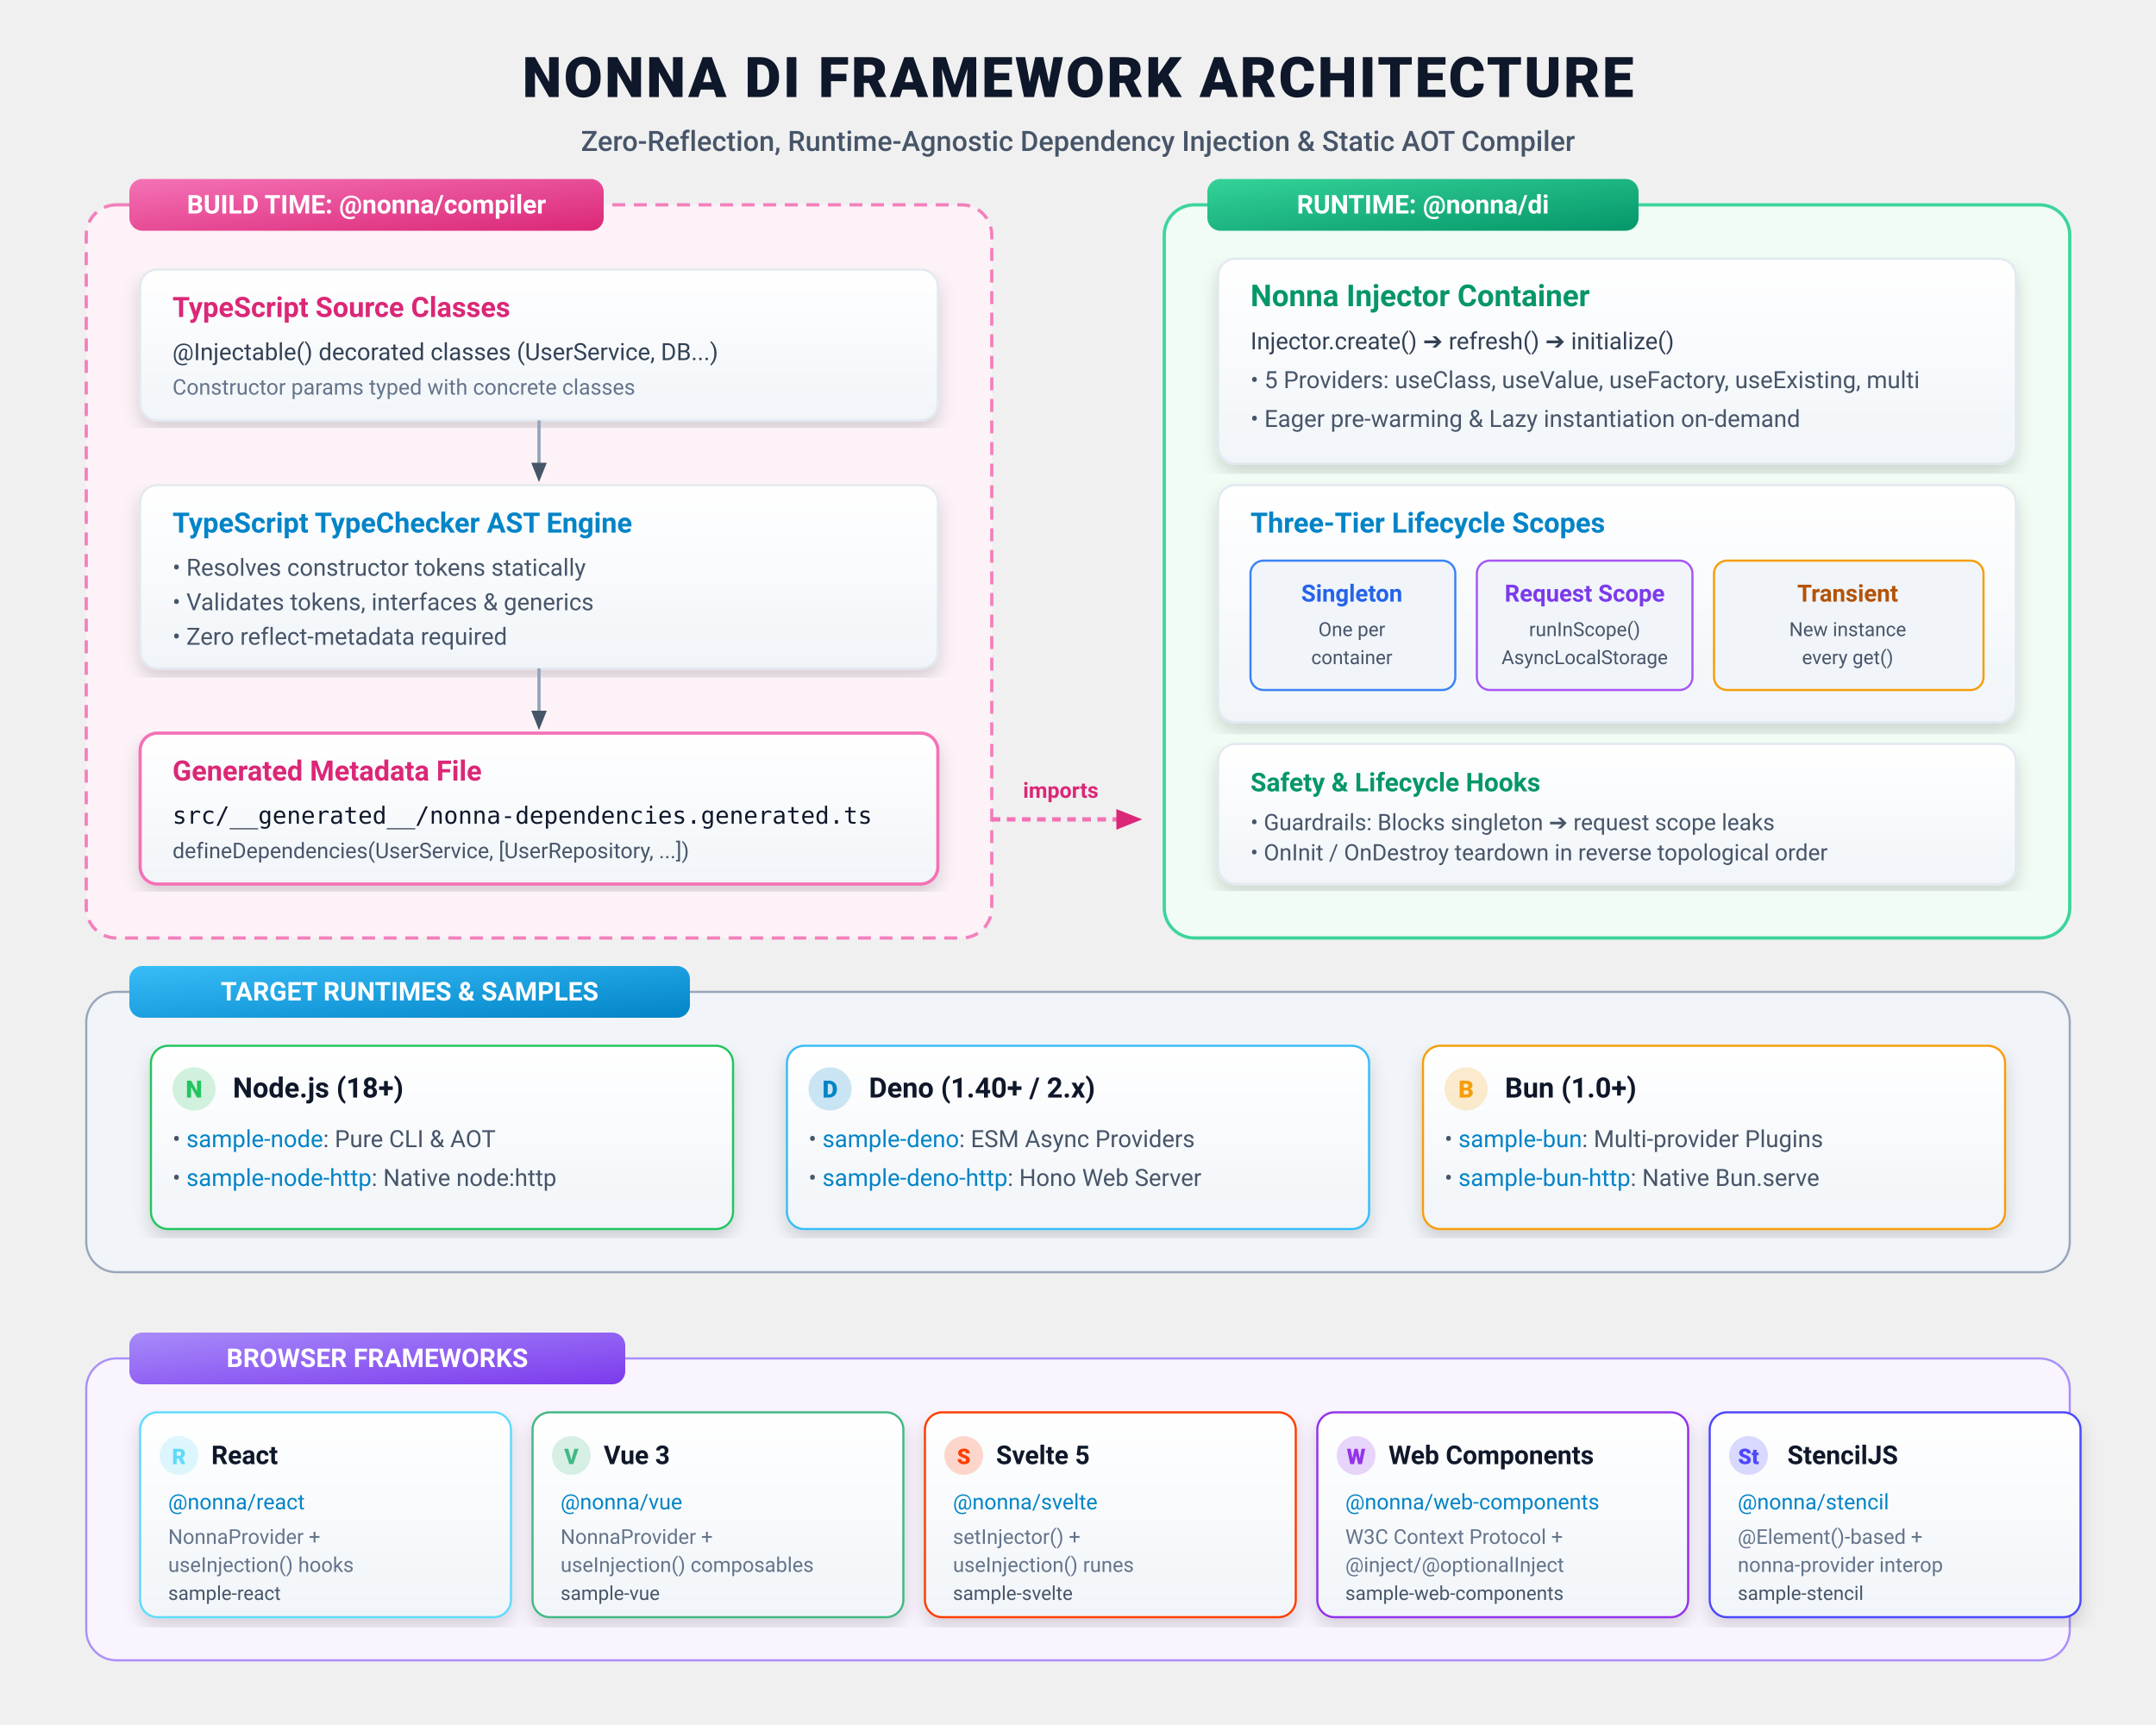
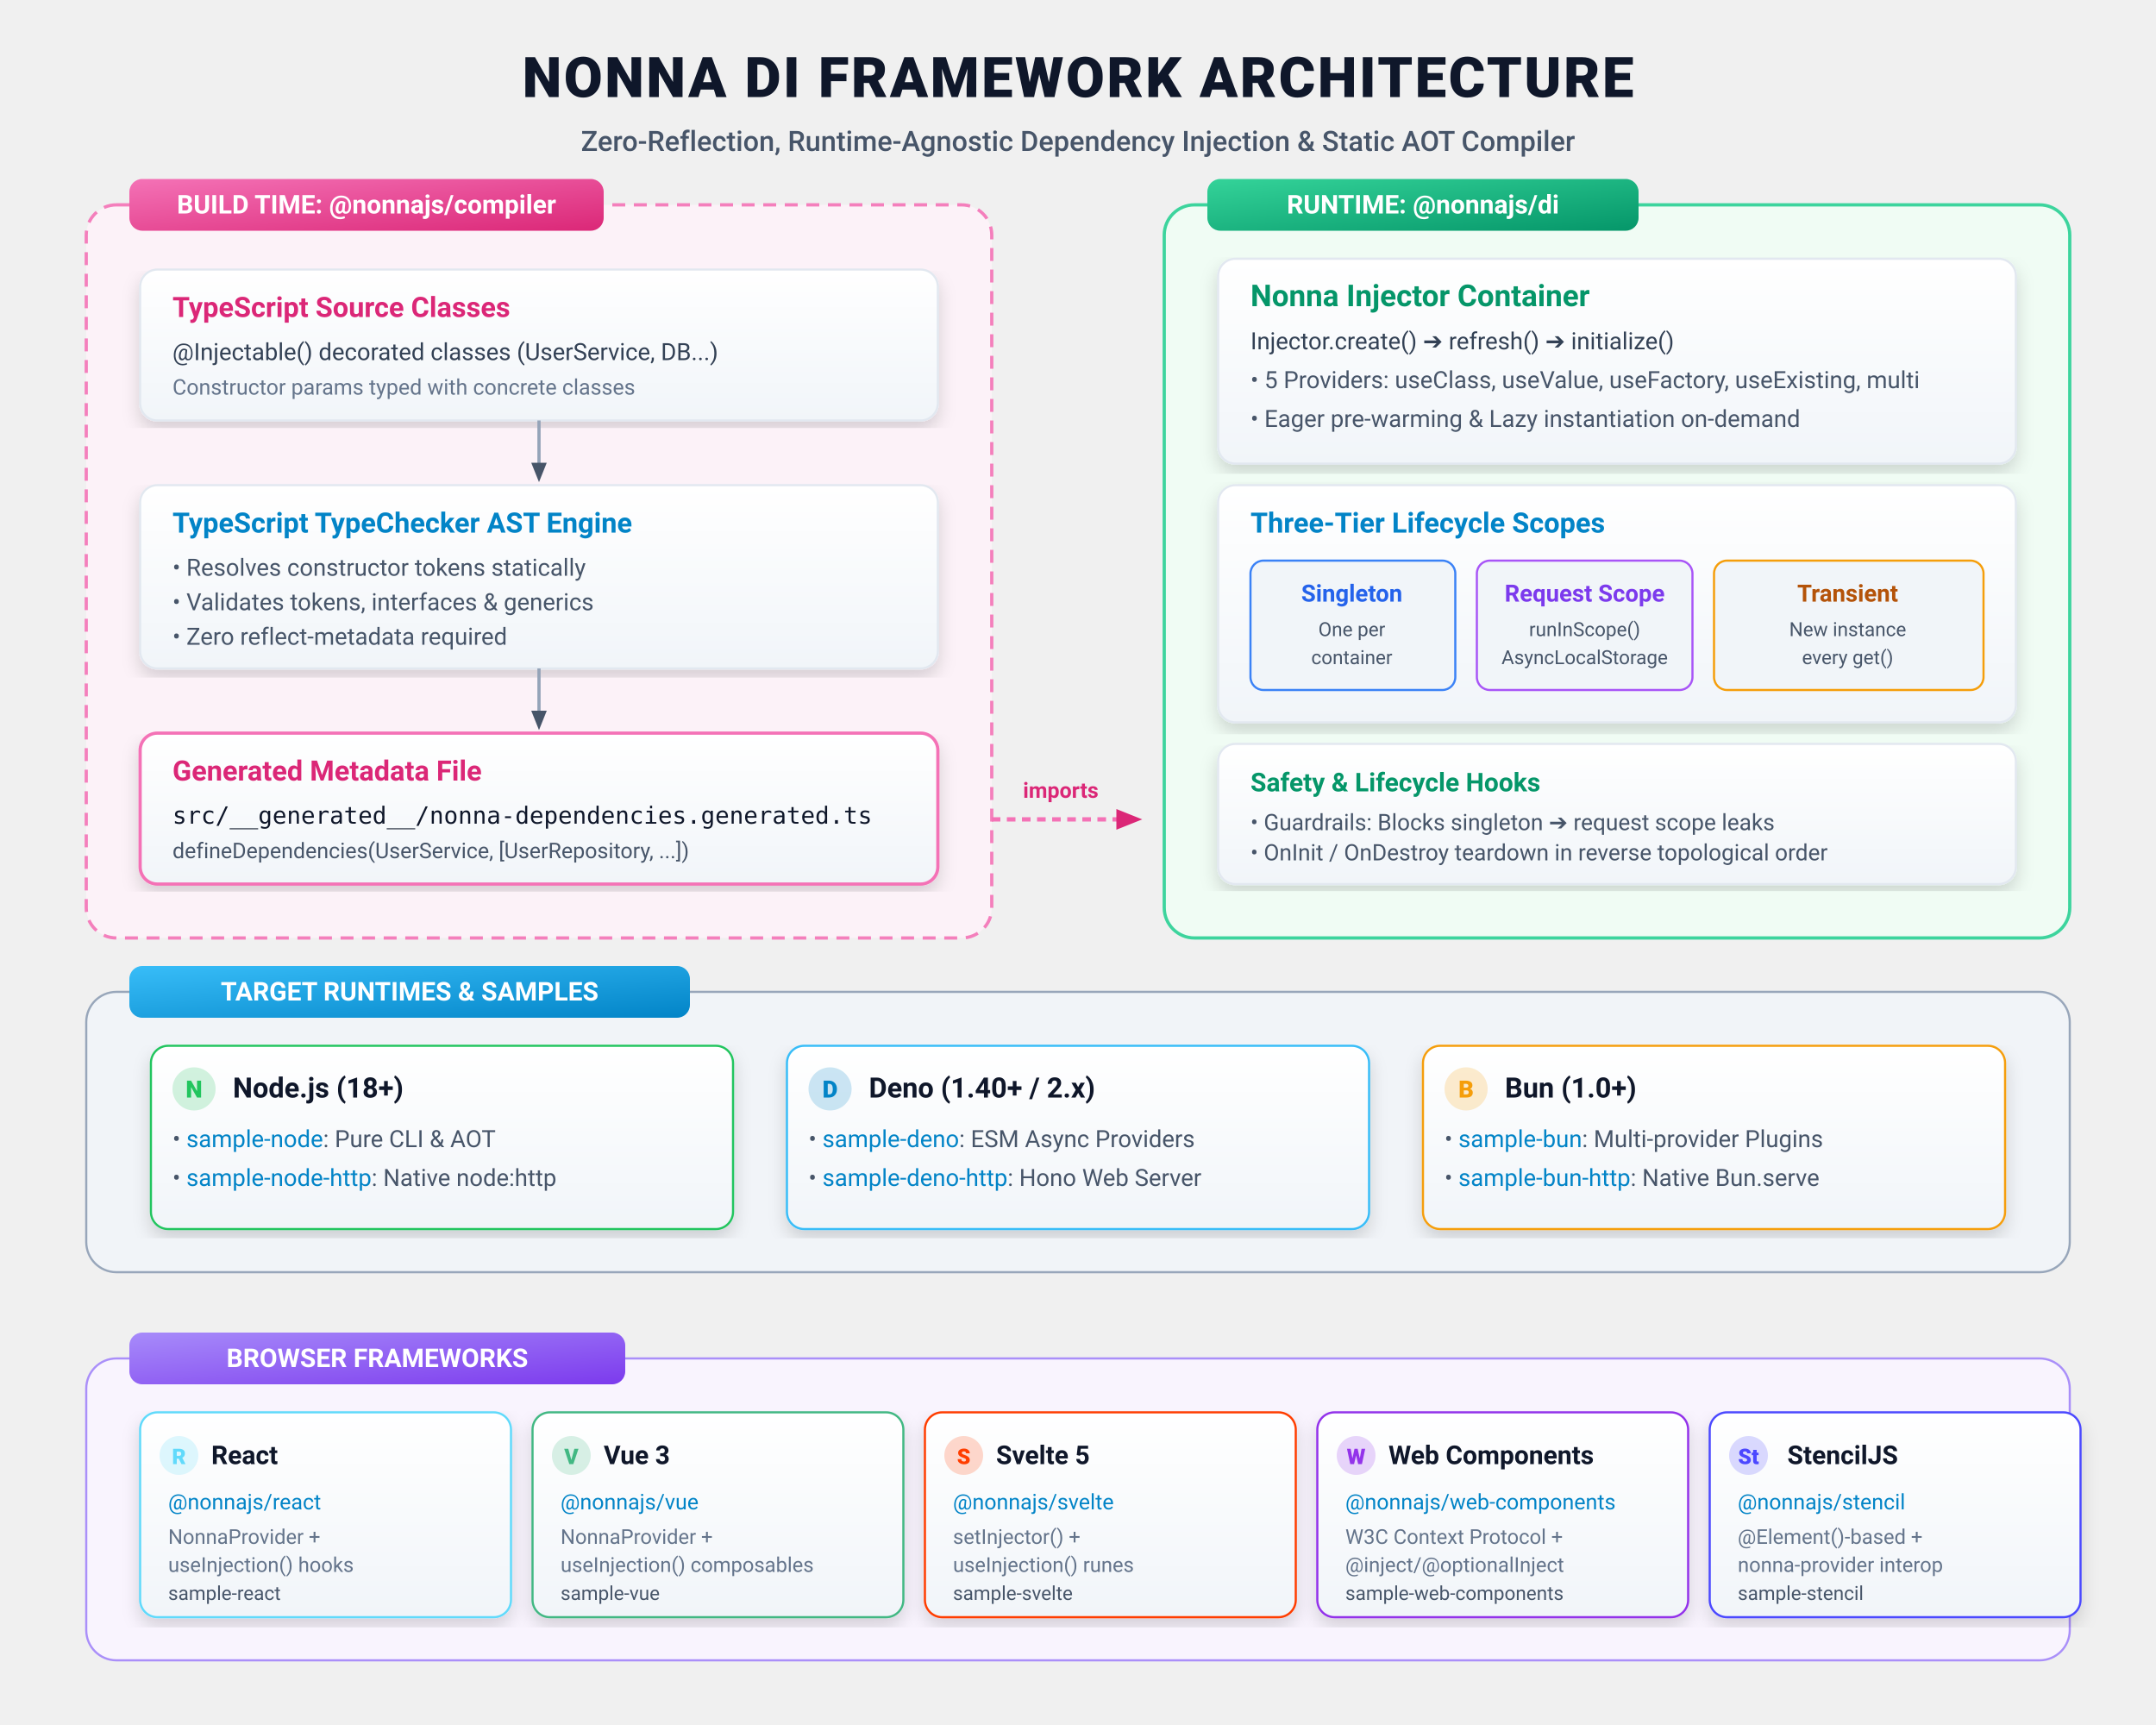
<svg xmlns="http://www.w3.org/2000/svg" viewBox="0 0 1000 800" width="1000" height="800" style="background:#f8fafc; font-family:-apple-system, BlinkMacSystemFont, 'Segoe UI', Roboto, Helvetica, Arial, sans-serif;">
  <defs>
    <linearGradient id="primaryGrad" x1="0%" y1="0%" x2="100%" y2="100%">
      <stop offset="0%" stop-color="#38bdf8" />
      <stop offset="100%" stop-color="#0284c7" />
    </linearGradient>
    <linearGradient id="compilerGrad" x1="0%" y1="0%" x2="100%" y2="100%">
      <stop offset="0%" stop-color="#f472b6" />
      <stop offset="100%" stop-color="#db2777" />
    </linearGradient>
    <linearGradient id="runtimeGrad" x1="0%" y1="0%" x2="100%" y2="100%">
      <stop offset="0%" stop-color="#34d399" />
      <stop offset="100%" stop-color="#059669" />
    </linearGradient>
    <linearGradient id="sampleGrad" x1="0%" y1="0%" x2="100%" y2="100%">
      <stop offset="0%" stop-color="#fbbf24" />
      <stop offset="100%" stop-color="#d97706" />
    </linearGradient>
    <linearGradient id="browserGrad" x1="0%" y1="0%" x2="100%" y2="100%">
      <stop offset="0%" stop-color="#a78bfa" />
      <stop offset="100%" stop-color="#7c3aed" />
    </linearGradient>
    <linearGradient id="boxGrad" x1="0%" y1="0%" x2="0%" y2="100%">
      <stop offset="0%" stop-color="#ffffff" />
      <stop offset="100%" stop-color="#f1f5f9" />
    </linearGradient>
    <filter id="shadow" x="-5%" y="-5%" width="110%" height="110%">
      <feDropShadow dx="0" dy="4" stdDeviation="4" flood-color="#000000" flood-opacity="0.15" />
    </filter>
    <marker id="arrow" viewBox="0 0 10 10" refX="6" refY="5" markerWidth="6" markerHeight="6" orient="auto-start-reverse">
      <path d="M 0 1 L 10 5 L 0 9 z" fill="#475569" />
    </marker>
    <marker id="arrowPink" viewBox="0 0 10 10" refX="6" refY="5" markerWidth="6" markerHeight="6" orient="auto-start-reverse">
      <path d="M 0 1 L 10 5 L 0 9 z" fill="#db2777" />
    </marker>
    <marker id="arrowGreen" viewBox="0 0 10 10" refX="6" refY="5" markerWidth="6" markerHeight="6" orient="auto-start-reverse">
      <path d="M 0 1 L 10 5 L 0 9 z" fill="#059669" />
    </marker>
  </defs>
  <text x="500" y="45" text-anchor="middle" font-size="26" font-weight="800" fill="#0f172a" letter-spacing="1">NONNA DI FRAMEWORK ARCHITECTURE</text>
  <text x="500" y="70" text-anchor="middle" font-size="13" font-weight="500" fill="#475569">Zero-Reflection, Runtime-Agnostic Dependency Injection &amp; Static AOT Compiler</text>
  <g transform="translate(40, 95)">
    <rect width="420" height="340" rx="14" fill="#fdf2f8" stroke="#f472b6" stroke-width="1.5" stroke-dasharray="6,4" opacity="0.9" />
    <rect x="20" y="-12" width="220" height="24" rx="6" fill="url(#compilerGrad)" />
-     <text x="130" y="4" text-anchor="middle" font-size="12" font-weight="700" fill="#ffffff">BUILD TIME: @nonna/compiler</text>
+     <text x="130" y="4" text-anchor="middle" font-size="12" font-weight="700" fill="#ffffff">BUILD TIME: @nonnajs/compiler</text>
    <rect x="25" y="30" width="370" height="70" rx="8" fill="url(#boxGrad)" stroke="#e2e8f0" stroke-width="1" filter="url(#shadow)" />
    <text x="40" y="52" font-size="13" font-weight="700" fill="#db2777">TypeScript Source Classes</text>
    <text x="40" y="72" font-size="11" fill="#334155">@Injectable() decorated classes (UserService, DB...)</text>
    <text x="40" y="88" font-size="10" fill="#64748b">Constructor params typed with concrete classes</text>
    <line x1="210" y1="100" x2="210" y2="125" stroke="#94a3b8" stroke-width="1.5" marker-end="url(#arrow)" />
    <rect x="25" y="130" width="370" height="85" rx="8" fill="url(#boxGrad)" stroke="#e2e8f0" stroke-width="1" filter="url(#shadow)" />
    <text x="40" y="152" font-size="13" font-weight="700" fill="#0284c7">TypeScript TypeChecker AST Engine</text>
    <text x="40" y="172" font-size="11" fill="#475569">• Resolves constructor tokens statically</text>
    <text x="40" y="188" font-size="11" fill="#475569">• Validates tokens, interfaces &amp; generics</text>
    <text x="40" y="204" font-size="11" fill="#475569">• Zero reflect-metadata required</text>
    <line x1="210" y1="215" x2="210" y2="240" stroke="#94a3b8" stroke-width="1.5" marker-end="url(#arrow)" />
    <rect x="25" y="245" width="370" height="70" rx="8" fill="url(#boxGrad)" stroke="#f472b6" stroke-width="1.5" filter="url(#shadow)" />
    <text x="40" y="267" font-size="13" font-weight="700" fill="#db2777">Generated Metadata File</text>
    <text x="40" y="287" font-size="11" font-family="monospace" fill="#0f172a">src/__generated__/nonna-dependencies.generated.ts</text>
    <text x="40" y="303" font-size="10" fill="#475569">defineDependencies(UserService, [UserRepository, ...])</text>
  </g>
  <path d="M 460 380 L 525 380" stroke="#f472b6" stroke-width="2" marker-end="url(#arrowPink)" stroke-dasharray="4,3" />
  <text x="492" y="370" text-anchor="middle" font-size="10" font-weight="600" fill="#db2777">imports</text>
  <g transform="translate(540, 95)">
    <rect width="420" height="340" rx="14" fill="#f0fdf4" stroke="#34d399" stroke-width="1.5" opacity="0.95" />
    <rect x="20" y="-12" width="200" height="24" rx="6" fill="url(#runtimeGrad)" />
-     <text x="120" y="4" text-anchor="middle" font-size="12" font-weight="700" fill="#ffffff">RUNTIME: @nonna/di</text>
+     <text x="120" y="4" text-anchor="middle" font-size="12" font-weight="700" fill="#ffffff">RUNTIME: @nonnajs/di</text>
    <rect x="25" y="25" width="370" height="95" rx="8" fill="url(#boxGrad)" stroke="#e2e8f0" stroke-width="1" filter="url(#shadow)" />
    <text x="40" y="47" font-size="14" font-weight="700" fill="#059669">Nonna Injector Container</text>
    <text x="40" y="67" font-size="11" fill="#334155">Injector.create()  ➔  refresh()  ➔  initialize()</text>
    <text x="40" y="85" font-size="11" fill="#475569">• 5 Providers: useClass, useValue, useFactory, useExisting, multi</text>
    <text x="40" y="103" font-size="11" fill="#475569">• Eager pre-warming &amp; Lazy instantiation on-demand</text>
    <rect x="25" y="130" width="370" height="110" rx="8" fill="url(#boxGrad)" stroke="#e2e8f0" stroke-width="1" filter="url(#shadow)" />
    <text x="40" y="152" font-size="13" font-weight="700" fill="#0284c7">Three-Tier Lifecycle Scopes</text>
    <rect x="40" y="165" width="95" height="60" rx="6" fill="#f1f5f9" stroke="#3b82f6" stroke-width="1" />
    <text x="87" y="184" text-anchor="middle" font-size="11" font-weight="700" fill="#2563eb">Singleton</text>
    <text x="87" y="200" text-anchor="middle" font-size="9" fill="#475569">One per</text>
    <text x="87" y="213" text-anchor="middle" font-size="9" fill="#475569">container</text>
    <rect x="145" y="165" width="100" height="60" rx="6" fill="#f1f5f9" stroke="#a855f7" stroke-width="1" />
    <text x="195" y="184" text-anchor="middle" font-size="11" font-weight="700" fill="#7c3aed">Request Scope</text>
    <text x="195" y="200" text-anchor="middle" font-size="9" fill="#475569">runInScope()</text>
    <text x="195" y="213" text-anchor="middle" font-size="9" fill="#475569">AsyncLocalStorage</text>
    <rect x="255" y="165" width="125" height="60" rx="6" fill="#f1f5f9" stroke="#f59e0b" stroke-width="1" />
    <text x="317" y="184" text-anchor="middle" font-size="11" font-weight="700" fill="#b45309">Transient</text>
    <text x="317" y="200" text-anchor="middle" font-size="9" fill="#475569">New instance</text>
    <text x="317" y="213" text-anchor="middle" font-size="9" fill="#475569">every get()</text>
    <rect x="25" y="250" width="370" height="65" rx="8" fill="url(#boxGrad)" stroke="#e2e8f0" stroke-width="1" filter="url(#shadow)" />
    <text x="40" y="272" font-size="12" font-weight="700" fill="#059669">Safety &amp; Lifecycle Hooks</text>
    <text x="40" y="290" font-size="10.5" fill="#475569">• Guardrails: Blocks singleton ➔ request scope leaks</text>
    <text x="40" y="304" font-size="10.5" fill="#475569">• OnInit / OnDestroy teardown in reverse topological order</text>
  </g>
  <g transform="translate(40, 460)">
    <rect width="920" height="130" rx="14" fill="#f1f5f9" stroke="#94a3b8" stroke-width="1" opacity="0.95" />
    <rect x="20" y="-12" width="260" height="24" rx="6" fill="url(#primaryGrad)" />
    <text x="150" y="4" text-anchor="middle" font-size="12" font-weight="700" fill="#ffffff">TARGET RUNTIMES &amp; SAMPLES</text>
    <rect x="30" y="25" width="270" height="85" rx="8" fill="url(#boxGrad)" stroke="#22c55e" stroke-width="1" filter="url(#shadow)" />
    <circle cx="50" cy="45" r="10" fill="#22c55e" opacity="0.2" />
    <text x="50" y="49" text-anchor="middle" font-size="11" font-weight="800" fill="#22c55e">N</text>
    <text x="68" y="49" font-size="13" font-weight="700" fill="#0f172a">Node.js (18+)</text>
    <text x="40" y="72" font-size="11" fill="#475569">• <tspan fill="#0284c7">sample-node</tspan>: Pure CLI &amp; AOT</text>
    <text x="40" y="90" font-size="11" fill="#475569">• <tspan fill="#0284c7">sample-node-http</tspan>: Native node:http</text>
    <rect x="325" y="25" width="270" height="85" rx="8" fill="url(#boxGrad)" stroke="#38bdf8" stroke-width="1" filter="url(#shadow)" />
    <circle cx="345" cy="45" r="10" fill="#0284c7" opacity="0.2" />
    <text x="345" y="49" text-anchor="middle" font-size="11" font-weight="800" fill="#0284c7">D</text>
    <text x="363" y="49" font-size="13" font-weight="700" fill="#0f172a">Deno (1.40+ / 2.x)</text>
    <text x="335" y="72" font-size="11" fill="#475569">• <tspan fill="#0284c7">sample-deno</tspan>: ESM Async Providers</text>
    <text x="335" y="90" font-size="11" fill="#475569">• <tspan fill="#0284c7">sample-deno-http</tspan>: Hono Web Server</text>
    <rect x="620" y="25" width="270" height="85" rx="8" fill="url(#boxGrad)" stroke="#f59e0b" stroke-width="1" filter="url(#shadow)" />
    <circle cx="640" cy="45" r="10" fill="#f59e0b" opacity="0.2" />
    <text x="640" y="49" text-anchor="middle" font-size="11" font-weight="800" fill="#f59e0b">B</text>
    <text x="658" y="49" font-size="13" font-weight="700" fill="#0f172a">Bun (1.0+)</text>
    <text x="630" y="72" font-size="11" fill="#475569">• <tspan fill="#0284c7">sample-bun</tspan>: Multi-provider Plugins</text>
    <text x="630" y="90" font-size="11" fill="#475569">• <tspan fill="#0284c7">sample-bun-http</tspan>: Native Bun.serve</text>
  </g>
  <g transform="translate(40, 630)">
    <rect width="920" height="140" rx="14" fill="#faf5ff" stroke="#a78bfa" stroke-width="1" opacity="0.95" />
    <rect x="20" y="-12" width="230" height="24" rx="6" fill="url(#browserGrad)" />
    <text x="135" y="4" text-anchor="middle" font-size="12" font-weight="700" fill="#ffffff">BROWSER FRAMEWORKS</text>
    <rect x="25" y="25" width="172" height="95" rx="8" fill="url(#boxGrad)" stroke="#61dafb" stroke-width="1" filter="url(#shadow)" />
    <circle cx="43" cy="45" r="9" fill="#61dafb" opacity="0.2" />
    <text x="43" y="49" text-anchor="middle" font-size="10" font-weight="800" fill="#61dafb">R</text>
    <text x="58" y="49" font-size="12" font-weight="700" fill="#0f172a">React</text>
    <text x="38" y="70" font-size="10" fill="#475569">
-       <tspan fill="#0284c7">@nonna/react</tspan>
+       <tspan fill="#0284c7">@nonnajs/react</tspan>
    </text>
    <text x="38" y="86" font-size="9.5" fill="#64748b">NonnaProvider +</text>
    <text x="38" y="99" font-size="9.5" fill="#64748b">useInjection() hooks</text>
    <text x="38" y="112" font-size="9" fill="#475569">sample-react</text>
    <rect x="207" y="25" width="172" height="95" rx="8" fill="url(#boxGrad)" stroke="#42b883" stroke-width="1" filter="url(#shadow)" />
    <circle cx="225" cy="45" r="9" fill="#42b883" opacity="0.2" />
    <text x="225" y="49" text-anchor="middle" font-size="10" font-weight="800" fill="#42b883">V</text>
    <text x="240" y="49" font-size="12" font-weight="700" fill="#0f172a">Vue 3</text>
    <text x="220" y="70" font-size="10" fill="#475569">
-       <tspan fill="#0284c7">@nonna/vue</tspan>
+       <tspan fill="#0284c7">@nonnajs/vue</tspan>
    </text>
    <text x="220" y="86" font-size="9.5" fill="#64748b">NonnaProvider +</text>
    <text x="220" y="99" font-size="9.5" fill="#64748b">useInjection() composables</text>
    <text x="220" y="112" font-size="9" fill="#475569">sample-vue</text>
    <rect x="389" y="25" width="172" height="95" rx="8" fill="url(#boxGrad)" stroke="#ff3e00" stroke-width="1" filter="url(#shadow)" />
    <circle cx="407" cy="45" r="9" fill="#ff3e00" opacity="0.2" />
    <text x="407" y="49" text-anchor="middle" font-size="10" font-weight="800" fill="#ff3e00">S</text>
    <text x="422" y="49" font-size="12" font-weight="700" fill="#0f172a">Svelte 5</text>
    <text x="402" y="70" font-size="10" fill="#475569">
-       <tspan fill="#0284c7">@nonna/svelte</tspan>
+       <tspan fill="#0284c7">@nonnajs/svelte</tspan>
    </text>
    <text x="402" y="86" font-size="9.5" fill="#64748b">setInjector() +</text>
    <text x="402" y="99" font-size="9.5" fill="#64748b">useInjection() runes</text>
    <text x="402" y="112" font-size="9" fill="#475569">sample-svelte</text>
    <rect x="571" y="25" width="172" height="95" rx="8" fill="url(#boxGrad)" stroke="#9333ea" stroke-width="1" filter="url(#shadow)" />
    <circle cx="589" cy="45" r="9" fill="#9333ea" opacity="0.2" />
    <text x="589" y="49" text-anchor="middle" font-size="10" font-weight="800" fill="#9333ea">W</text>
    <text x="604" y="49" font-size="12" font-weight="700" fill="#0f172a">Web Components</text>
    <text x="584" y="70" font-size="10" fill="#475569">
-       <tspan fill="#0284c7">@nonna/web-components</tspan>
+       <tspan fill="#0284c7">@nonnajs/web-components</tspan>
    </text>
    <text x="584" y="86" font-size="9.5" fill="#64748b">W3C Context Protocol +</text>
    <text x="584" y="99" font-size="9.5" fill="#64748b">@inject/@optionalInject</text>
    <text x="584" y="112" font-size="9" fill="#475569">sample-web-components</text>
    <rect x="753" y="25" width="172" height="95" rx="8" fill="url(#boxGrad)" stroke="#4c48ff" stroke-width="1" filter="url(#shadow)" />
    <circle cx="771" cy="45" r="9" fill="#4c48ff" opacity="0.2" />
    <text x="771" y="49" text-anchor="middle" font-size="10" font-weight="800" fill="#4c48ff">St</text>
    <text x="789" y="49" font-size="12" font-weight="700" fill="#0f172a">StencilJS</text>
    <text x="766" y="70" font-size="10" fill="#475569">
-       <tspan fill="#0284c7">@nonna/stencil</tspan>
+       <tspan fill="#0284c7">@nonnajs/stencil</tspan>
    </text>
    <text x="766" y="86" font-size="9.5" fill="#64748b">@Element()-based +</text>
    <text x="766" y="99" font-size="9.5" fill="#64748b">nonna-provider interop</text>
    <text x="766" y="112" font-size="9" fill="#475569">sample-stencil</text>
  </g>
</svg>
